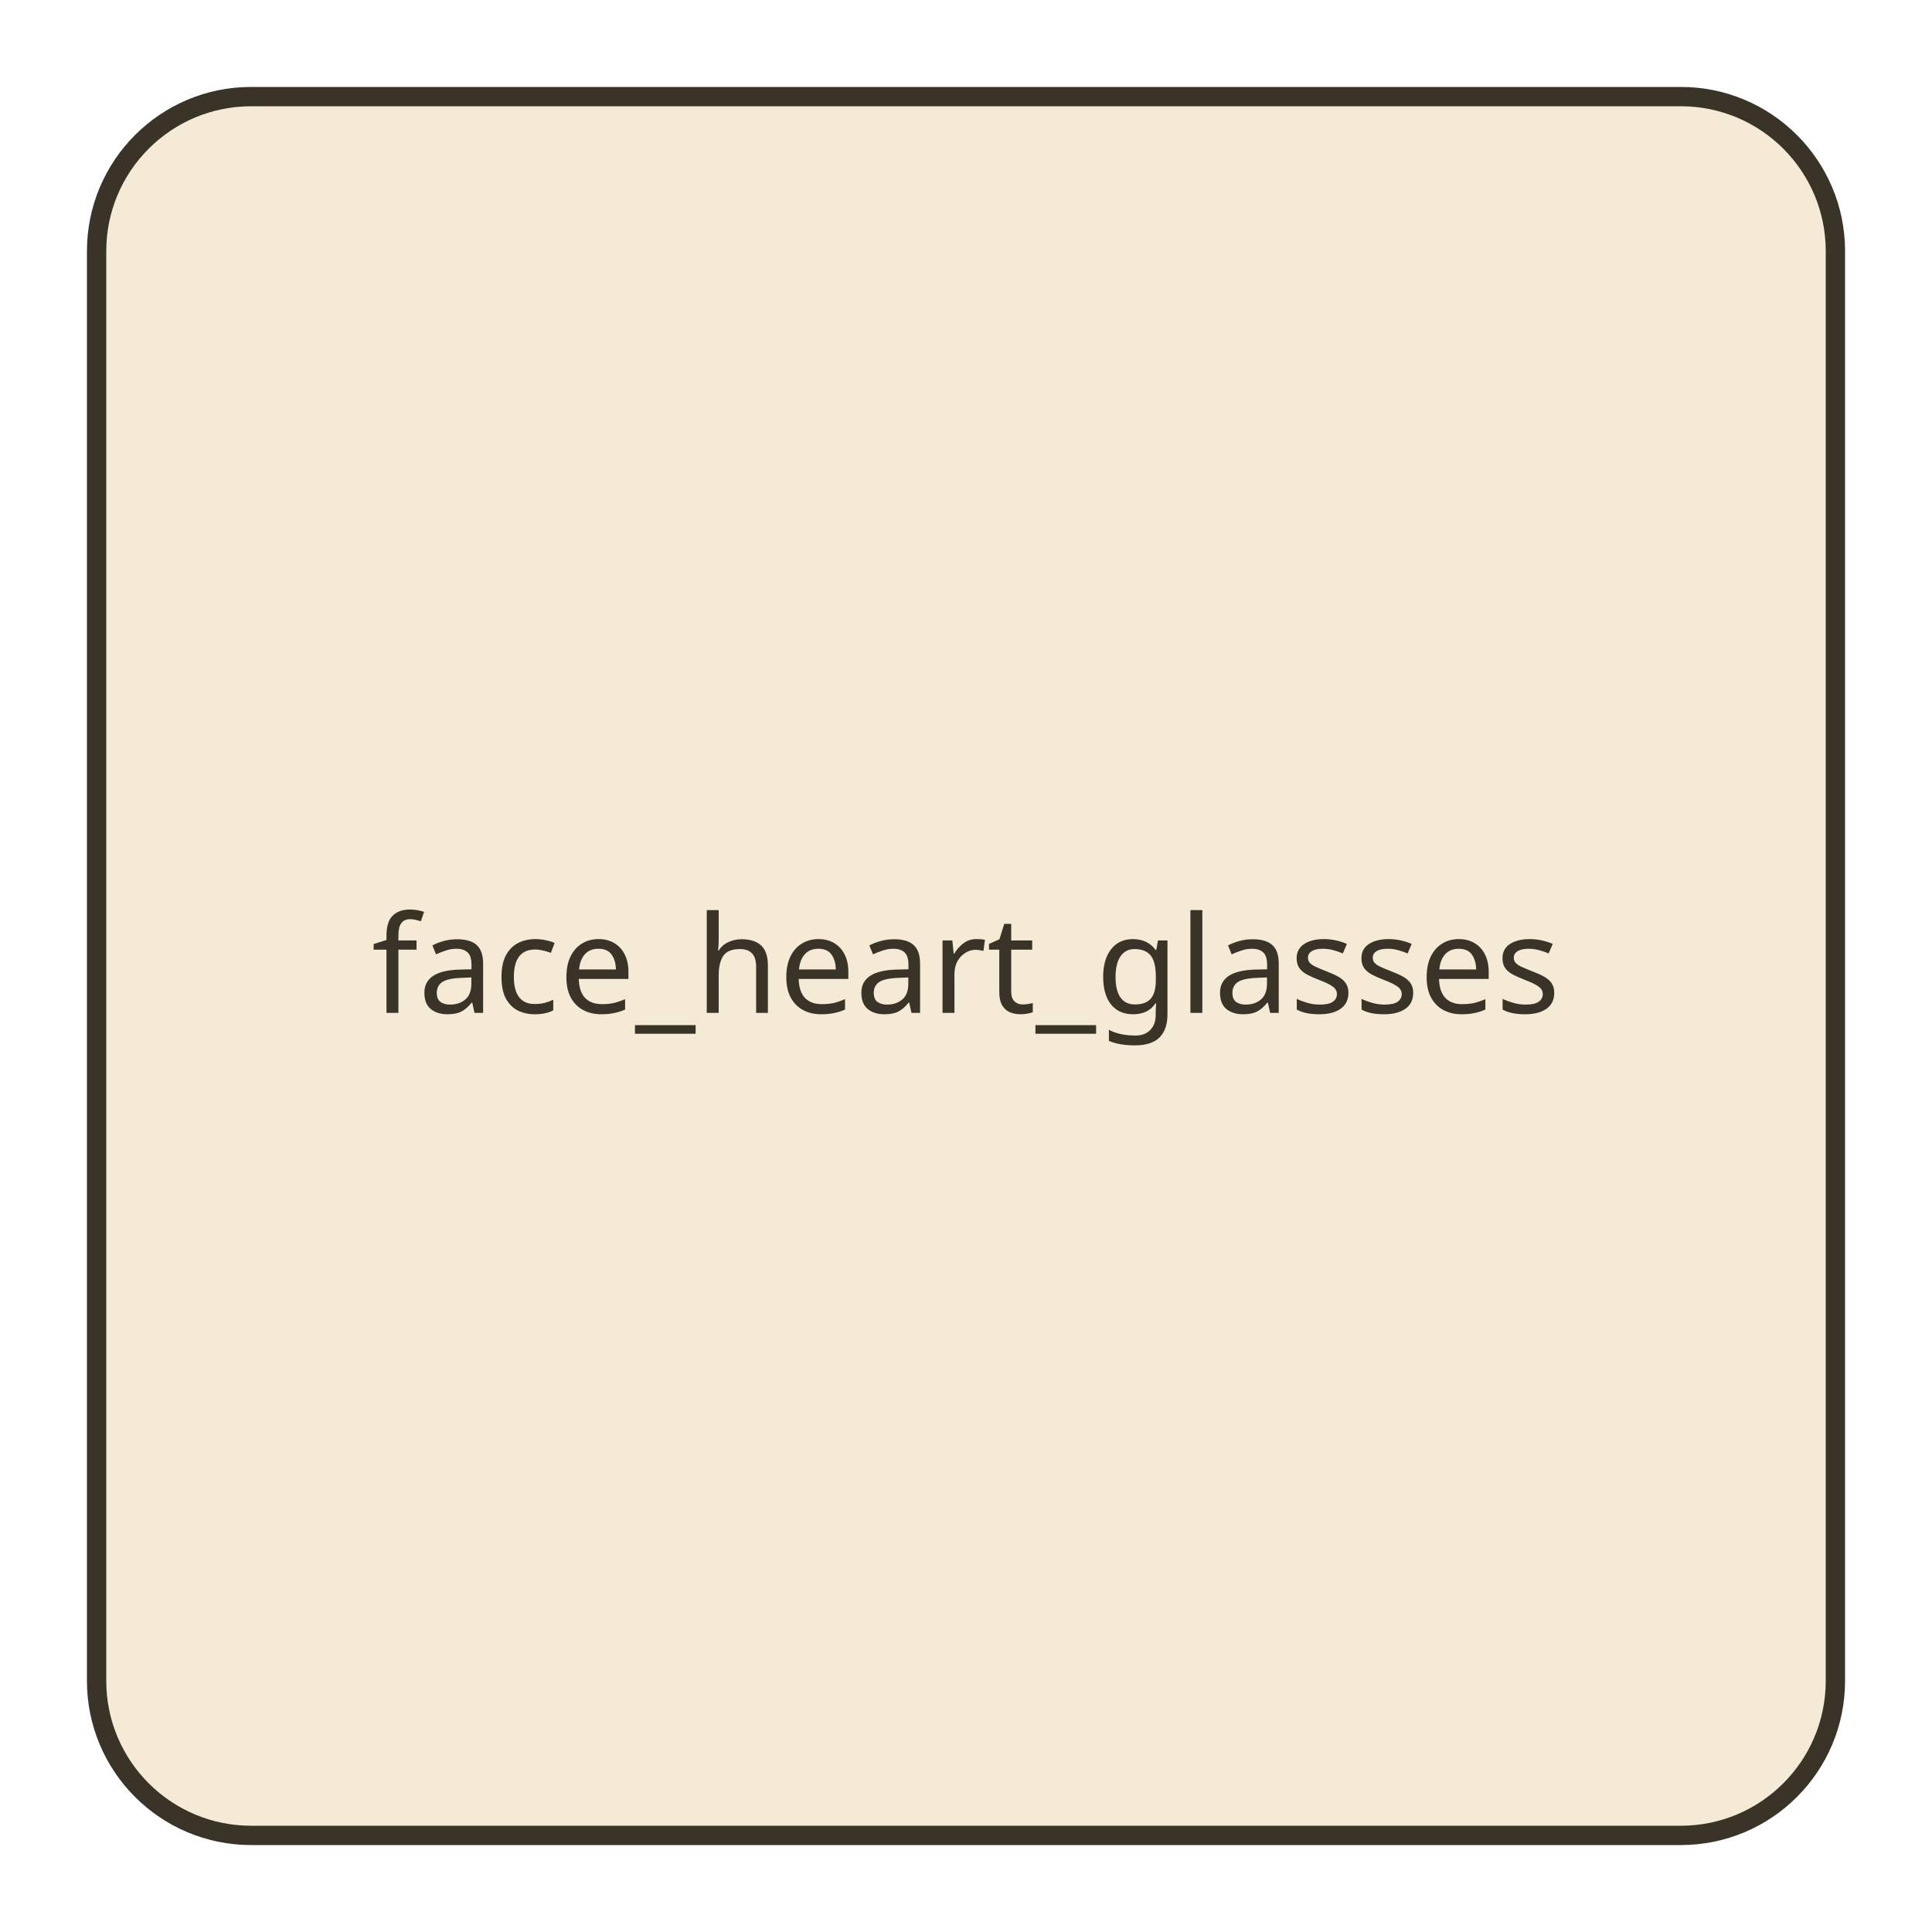
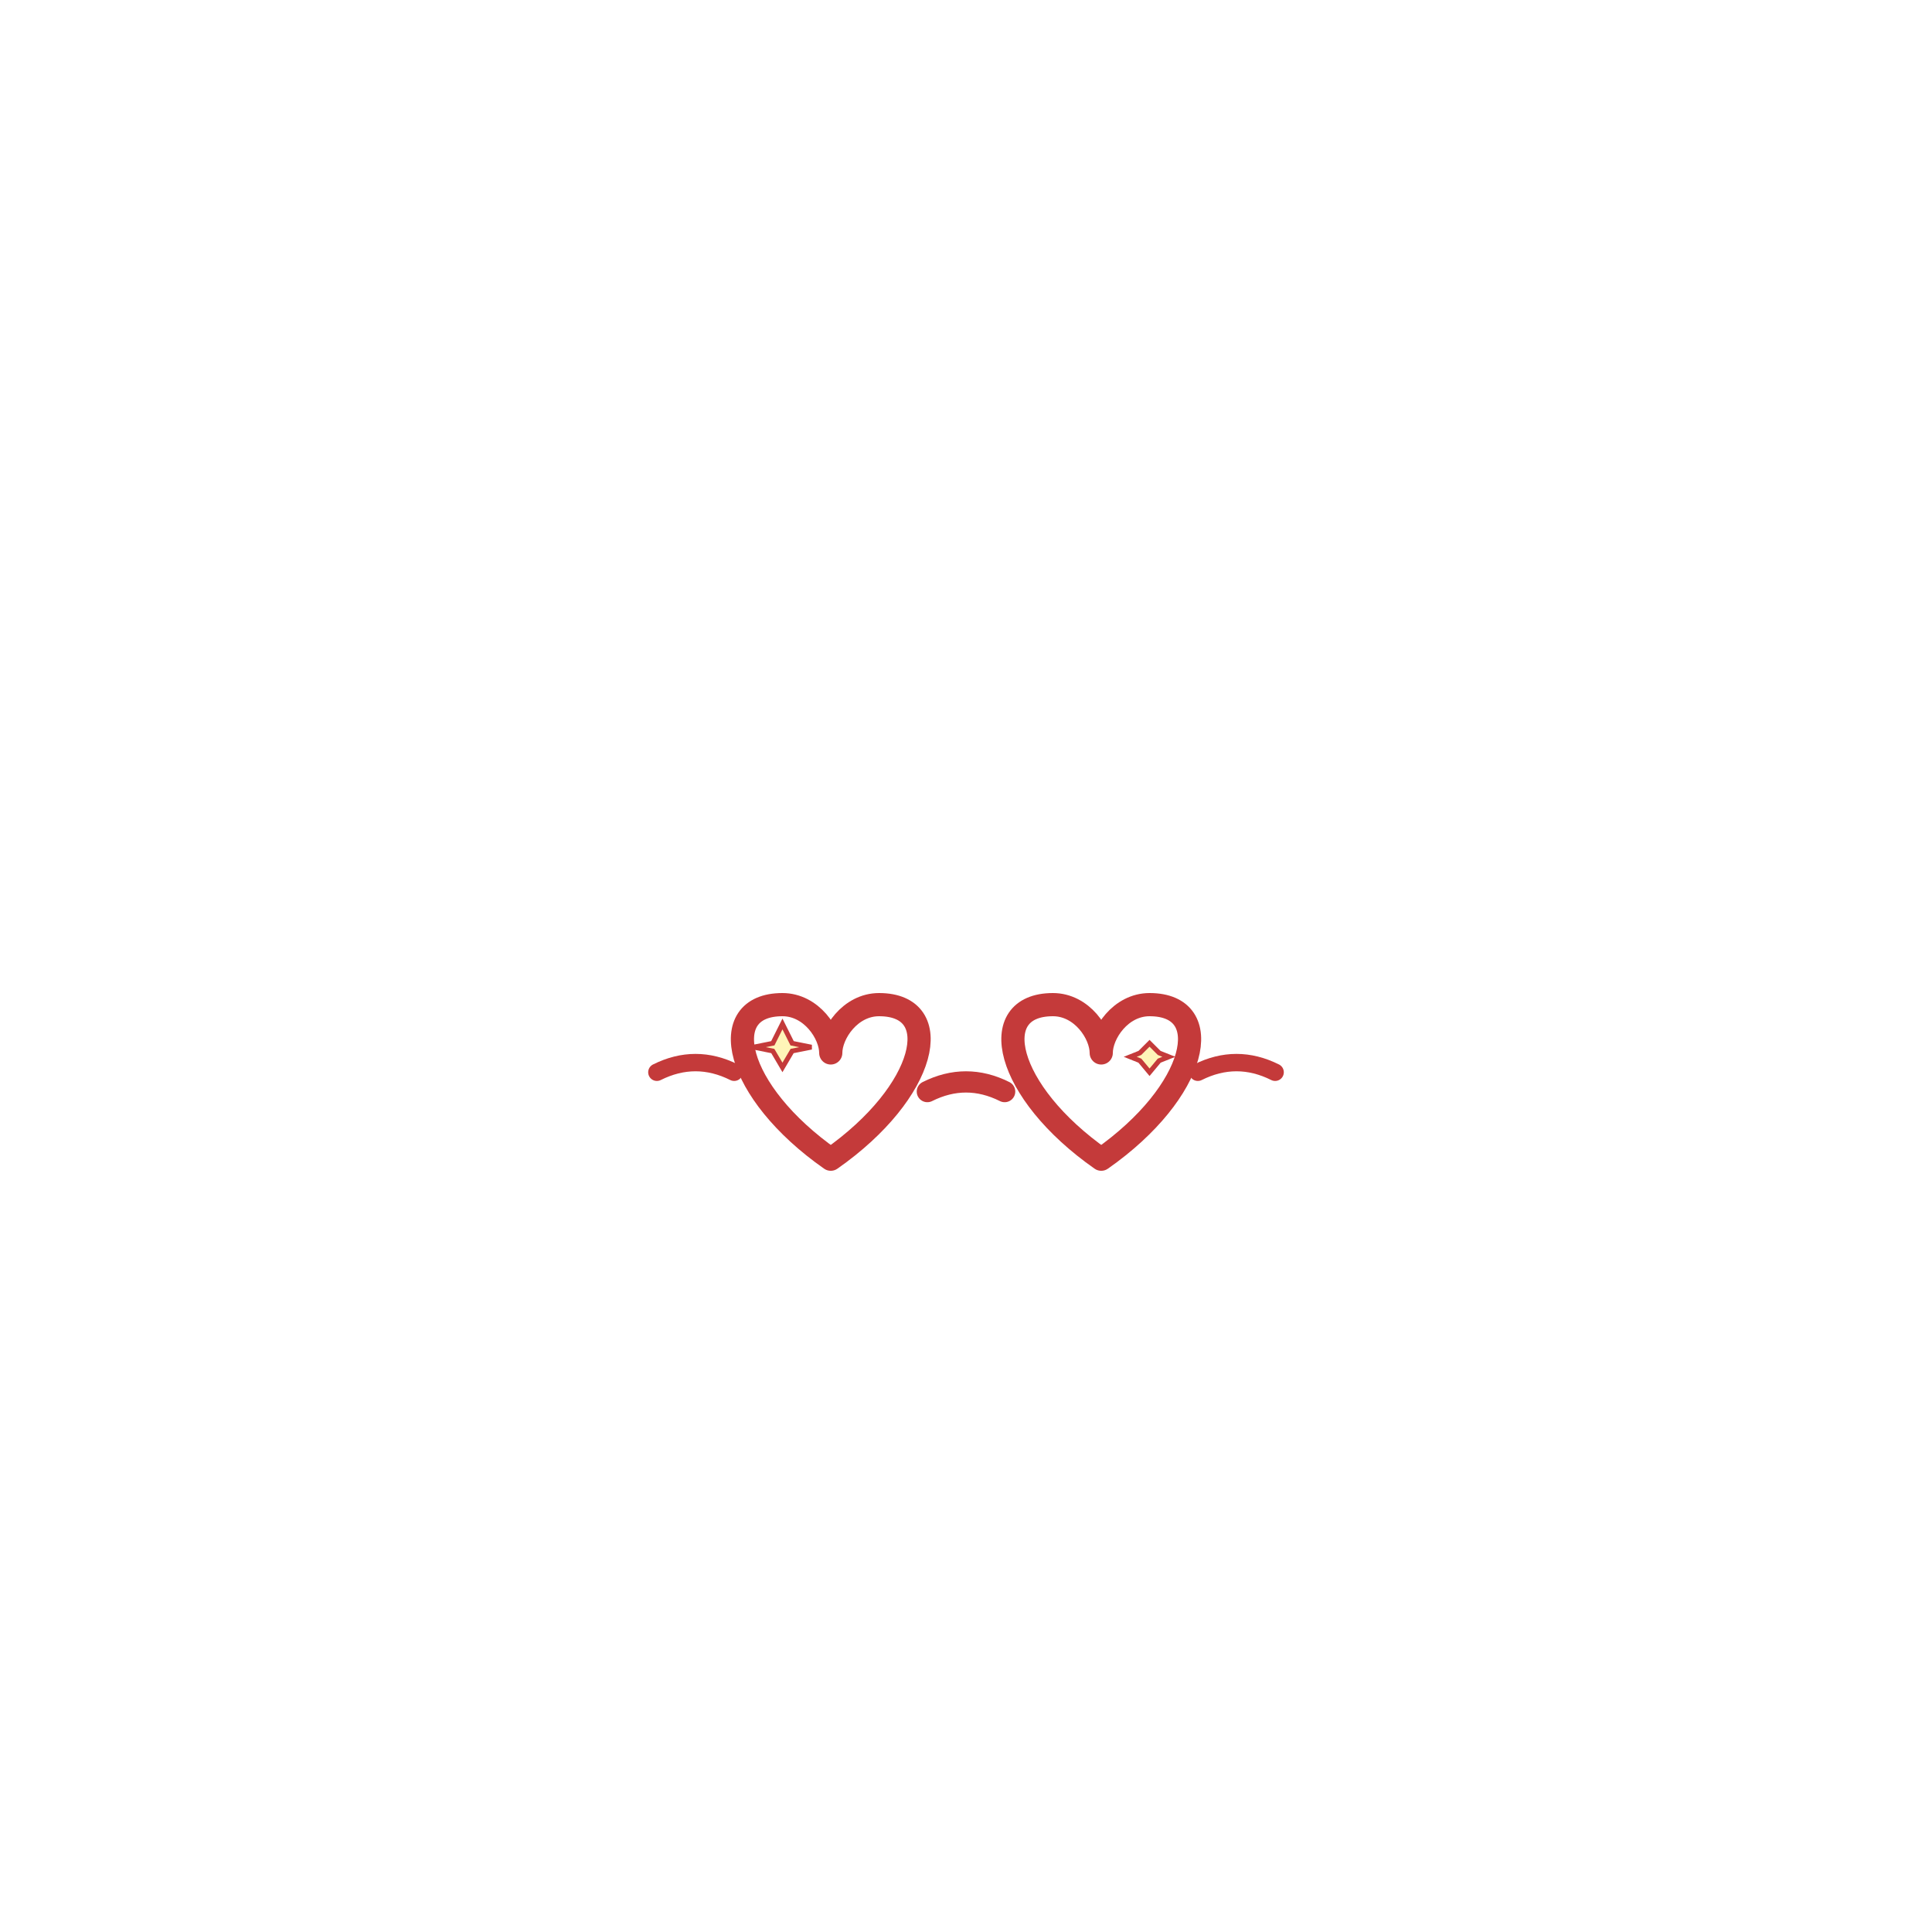
- <svg xmlns="http://www.w3.org/2000/svg" viewBox="0 0 200 200" width="200" height="200">
-   <rect x="10" y="10" width="180" height="180" rx="16" fill="#f4ead5" stroke="#3a3327" stroke-width="2" />
-   <text x="100" y="100" text-anchor="middle" dominant-baseline="middle" font-family="sans-serif" font-size="14" fill="#3a3327">face_heart_glasses</text>
+ <svg xmlns="http://www.w3.org/2000/svg" viewBox="0 0 200 200">
+   <g>
+     <path d="M86 120 C76 113 74 104 81 104 C84 104 86 107 86 109 C86 107 88 104 91 104 C98 104 96 113 86 120 Z" fill="none" stroke="#c43a3a" stroke-width="2.4" stroke-linejoin="round" />
+     <path d="M114 120 C104 113 102 104 109 104 C112 104 114 107 114 109 C114 107 116 104 119 104 C126 104 124 113 114 120 Z" fill="none" stroke="#c43a3a" stroke-width="2.4" stroke-linejoin="round" />
+     <path d="M96 113 Q100 111 104 113" stroke="#c43a3a" stroke-width="2.2" fill="none" stroke-linecap="round" />
+     <path d="M76 111 Q72 109 68 111" stroke="#c43a3a" stroke-width="1.8" fill="none" stroke-linecap="round" />
+     <path d="M124 111 Q128 109 132 111" stroke="#c43a3a" stroke-width="1.8" fill="none" stroke-linecap="round" />
+     <path d="M81 106 L82 108 L84 108.4 L82 108.8 L81 110.5 L80 108.8 L78 108.4 L80 108 Z" fill="#fff5b8" stroke="#c43a3a" stroke-width="0.5" />
+     <path d="M119 108 L120 109 L121 109.4 L120 109.8 L119 111 L118 109.8 L117 109.4 L118 109 Z" fill="#fff5b8" stroke="#c43a3a" stroke-width="0.5" />
+   </g>
</svg>
